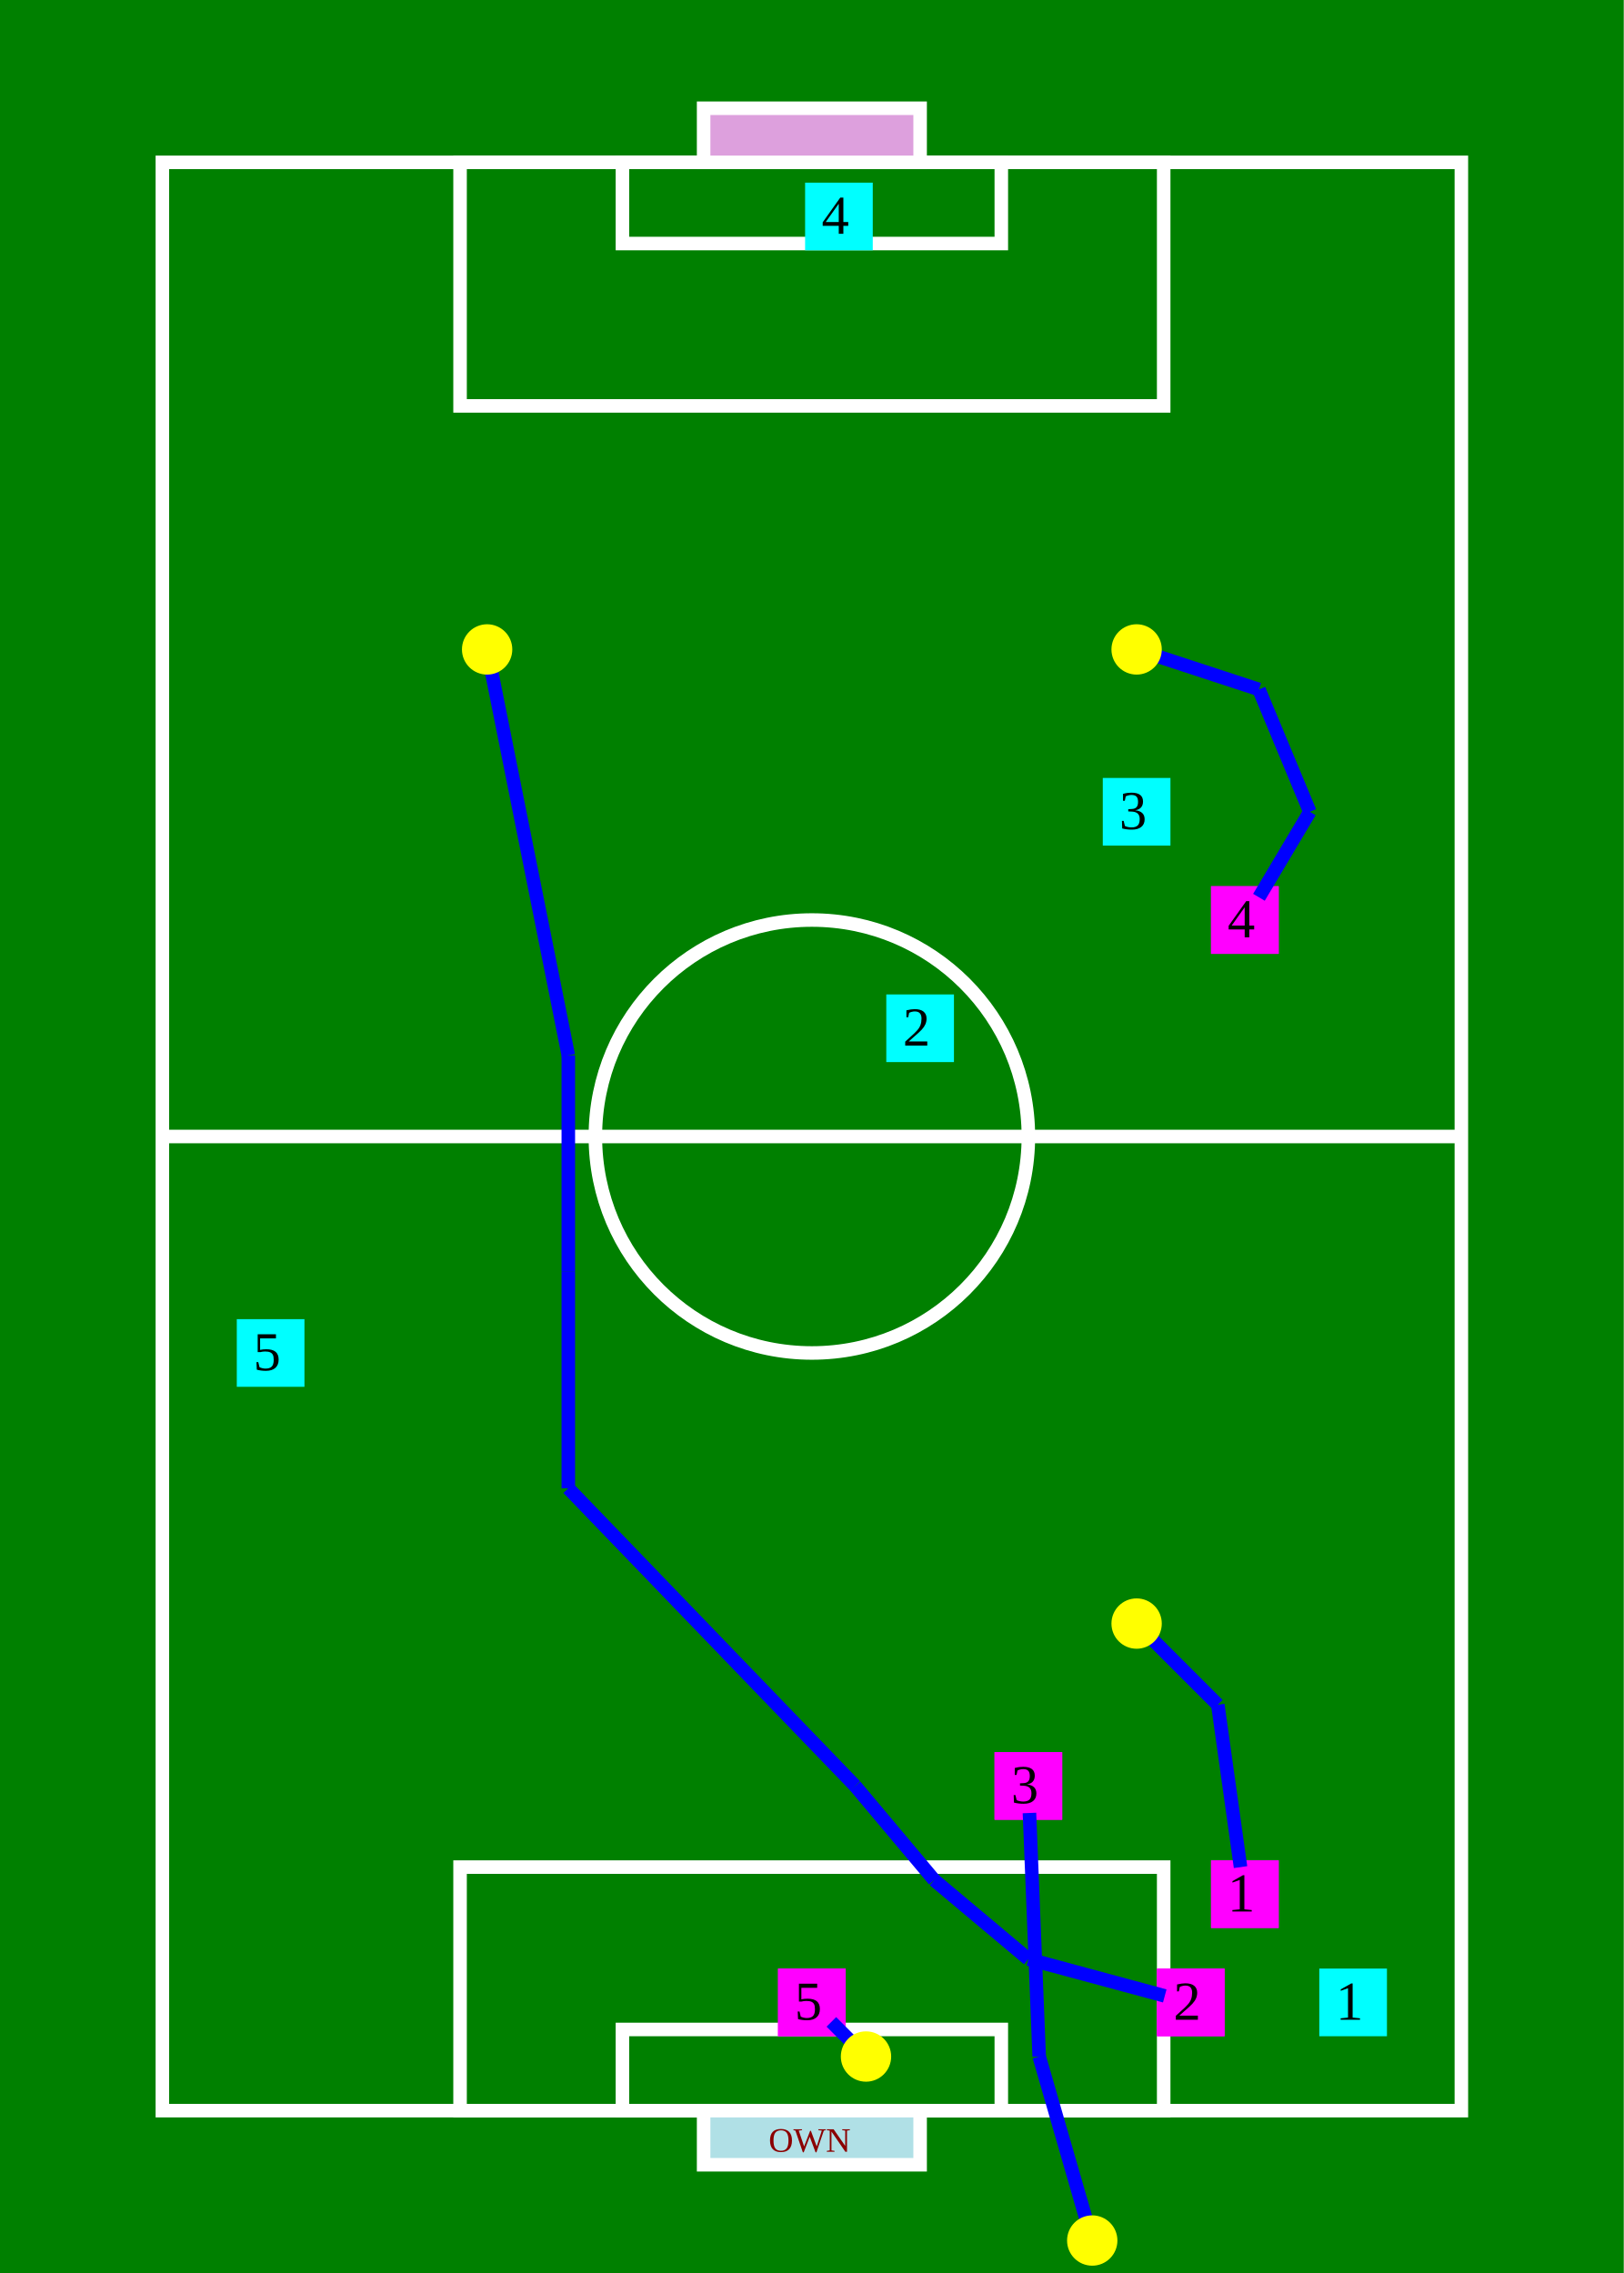
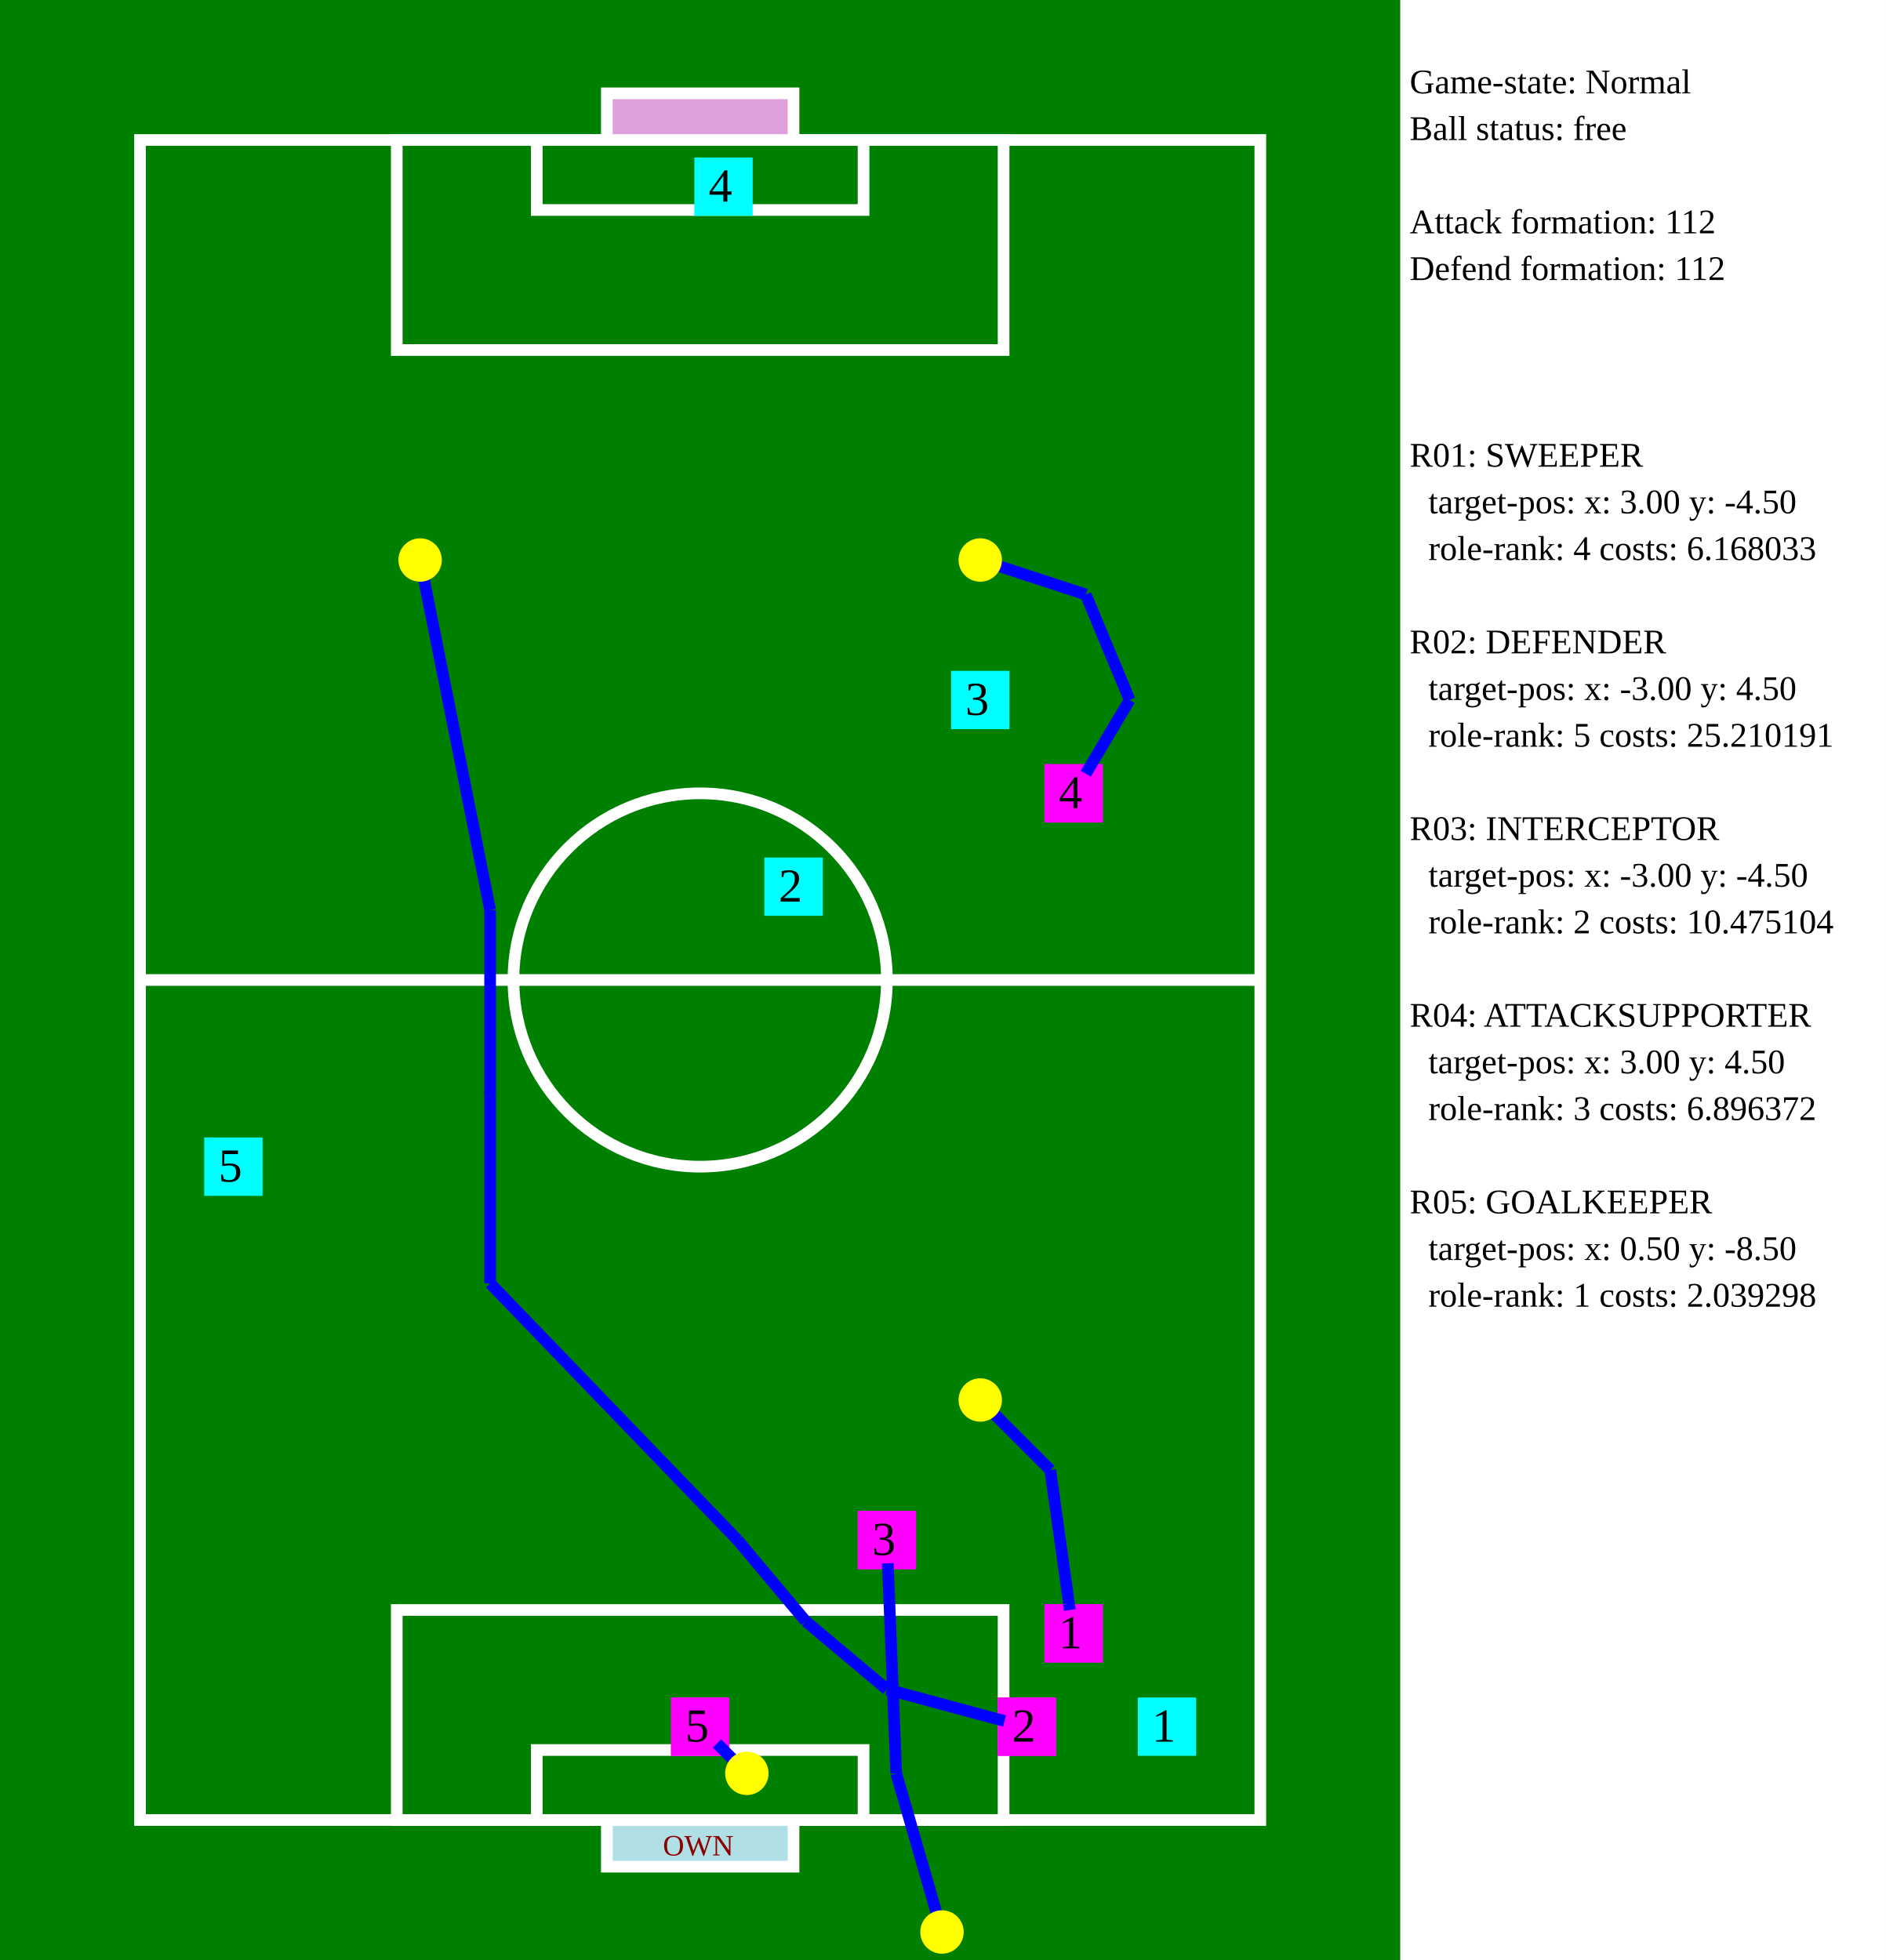
- <svg xmlns="http://www.w3.org/2000/svg" width="15.00cm" height="21.00cm" version="1.1">
+ <svg xmlns="http://www.w3.org/2000/svg" width="20.20cm" height="21.00cm" version="1.1">
  <rect x="0cm" y="0cm" width="15.00cm" height="21.00cm" fill="green" stroke-width="0.02cm" />
+   <rect x="15.00cm" y="0cm" width="5.20cm" height="21.00cm" fill="white" stroke-width="0.02cm" />
+   <text x="15.10cm" y="1.00cm" font-size="14" font-weight-absolute="bold" fill="black">Game-state: Normal</text>
+   <text x="15.10cm" y="1.50cm" font-size="14" font-weight-absolute="bold" fill="black">Ball status: free</text>
+   <text x="15.10cm" y="2.50cm" font-size="14" font-weight-absolute="bold" fill="black">Attack formation: 112</text>
+   <text x="15.10cm" y="3.00cm" font-size="14" font-weight-absolute="bold" fill="black">Defend formation: 112</text>
+   <text x="15.10cm" y="5.00cm" font-size="14" font-weight-absolute="bold" fill="black">R01: SWEEPER</text>
+   <text x="15.30cm" y="5.50cm" font-size="14" font-weight-absolute="bold" fill="black">target-pos: x: 3.00 y: -4.50</text>
+   <text x="15.30cm" y="6.00cm" font-size="14" font-weight-absolute="bold" fill="black">role-rank: 4 costs: 6.168033</text>
+   <text x="15.10cm" y="7.00cm" font-size="14" font-weight-absolute="bold" fill="black">R02: DEFENDER</text>
+   <text x="15.30cm" y="7.50cm" font-size="14" font-weight-absolute="bold" fill="black">target-pos: x: -3.00 y: 4.50</text>
+   <text x="15.30cm" y="8.00cm" font-size="14" font-weight-absolute="bold" fill="black">role-rank: 5 costs: 25.210191</text>
+   <text x="15.10cm" y="9.00cm" font-size="14" font-weight-absolute="bold" fill="black">R03: INTERCEPTOR</text>
+   <text x="15.30cm" y="9.50cm" font-size="14" font-weight-absolute="bold" fill="black">target-pos: x: -3.00 y: -4.50</text>
+   <text x="15.30cm" y="10.00cm" font-size="14" font-weight-absolute="bold" fill="black">role-rank: 2 costs: 10.475104</text>
+   <text x="15.10cm" y="11.00cm" font-size="14" font-weight-absolute="bold" fill="black">R04: ATTACKSUPPORTER</text>
+   <text x="15.30cm" y="11.50cm" font-size="14" font-weight-absolute="bold" fill="black">target-pos: x: 3.00 y: 4.50</text>
+   <text x="15.30cm" y="12.00cm" font-size="14" font-weight-absolute="bold" fill="black">role-rank: 3 costs: 6.896372</text>
+   <text x="15.10cm" y="13.00cm" font-size="14" font-weight-absolute="bold" fill="black">R05: GOALKEEPER</text>
+   <text x="15.30cm" y="13.50cm" font-size="14" font-weight-absolute="bold" fill="black">target-pos: x: 0.50 y: -8.50</text>
+   <text x="15.30cm" y="14.00cm" font-size="14" font-weight-absolute="bold" fill="black">role-rank: 1 costs: 2.039298</text>
  <rect x="1.50cm" y="1.50cm" width="12.00cm" height="18.00cm" fill="none" stroke="white" stroke-width="0.125cm" />
  <line x1="1.50cm" y1="10.50cm" x2="13.50cm" y2="10.50cm" stroke-width="0.125cm" stroke="white" />
  <circle cx="7.50cm" cy="10.50cm" r="2.00cm" fill="none" stroke="white" stroke-width="0.125cm" />
  <rect x="4.25cm" y="1.50cm" width="6.50cm" height="2.25cm" fill="green" stroke="white" stroke-width="0.125cm" />
  <rect x="4.25cm" y="17.25cm" width="6.50cm" height="2.25cm" fill="green" stroke="white" stroke-width="0.125cm" />
  <rect x="5.75cm" y="1.50cm" width="3.50cm" height="0.75cm" fill="green" stroke="white" stroke-width="0.125cm" />
  <rect x="5.75cm" y="18.75cm" width="3.50cm" height="0.75cm" fill="green" stroke="white" stroke-width="0.125cm" />
  <rect x="6.50cm" y="1.00cm" width="2.00cm" height="0.50cm" fill="plum" stroke="white" stroke-width="0.125cm" />
  <rect x="6.50cm" y="19.50cm" width="2.00cm" height="0.50cm" fill="powderblue" stroke="white" stroke-width="0.125cm" />
  <text x="7.10cm" y="19.88cm" fill="darkred">OWN</text>
  <rect x="12.25cm" y="18.25cm" width="0.50cm" height="0.50cm" fill="cyan" stroke="cyan" stroke-width="0.125cm" />
  <text x="12.34cm" y="18.66cm" font-size="large" font-weight-absolute="bold" fill="black">1</text>
  <rect x="8.25cm" y="9.25cm" width="0.50cm" height="0.50cm" fill="cyan" stroke="cyan" stroke-width="0.125cm" />
  <text x="8.34cm" y="9.66cm" font-size="large" font-weight-absolute="bold" fill="black">2</text>
  <rect x="10.25cm" y="7.25cm" width="0.50cm" height="0.50cm" fill="cyan" stroke="cyan" stroke-width="0.125cm" />
  <text x="10.34cm" y="7.66cm" font-size="large" font-weight-absolute="bold" fill="black">3</text>
  <rect x="7.50cm" y="1.75cm" width="0.50cm" height="0.50cm" fill="cyan" stroke="cyan" stroke-width="0.125cm" />
  <text x="7.59cm" y="2.16cm" font-size="large" font-weight-absolute="bold" fill="black">4</text>
  <rect x="2.25cm" y="12.25cm" width="0.50cm" height="0.50cm" fill="cyan" stroke="cyan" stroke-width="0.125cm" />
  <text x="2.34cm" y="12.66cm" font-size="large" font-weight-absolute="bold" fill="black">5</text>
  <rect x="11.25cm" y="17.25cm" width="0.50cm" height="0.50cm" fill="magenta" stroke="magenta" stroke-width="0.125cm" />
  <rect x="10.75cm" y="18.25cm" width="0.50cm" height="0.50cm" fill="magenta" stroke="magenta" stroke-width="0.125cm" />
  <rect x="9.25cm" y="16.25cm" width="0.50cm" height="0.50cm" fill="magenta" stroke="magenta" stroke-width="0.125cm" />
  <rect x="11.25cm" y="8.25cm" width="0.50cm" height="0.50cm" fill="magenta" stroke="magenta" stroke-width="0.125cm" />
  <rect x="7.25cm" y="18.25cm" width="0.50cm" height="0.50cm" fill="magenta" stroke="magenta" stroke-width="0.125cm" />
  <rect x="11.25cm" y="17.25cm" width="0.50cm" height="0.50cm" fill="magenta" stroke="magenta" stroke-width="0.125cm" />
  <line x1="11.46cm" y1="17.25cm" x2="11.25cm" y2="15.75cm" stroke-width="0.125cm" stroke="blue" />
  <line x1="11.25cm" y1="15.75cm" x2="10.50cm" y2="15.00cm" stroke-width="0.125cm" stroke="blue" />
  <circle cx="10.50cm" cy="15.00cm" r="0.17cm" fill="yellow" stroke="yellow" stroke-width="0.125cm" />
  <rect x="10.75cm" y="18.25cm" width="0.50cm" height="0.50cm" fill="magenta" stroke="magenta" stroke-width="0.125cm" />
  <line x1="10.76cm" y1="18.44cm" x2="9.50cm" y2="18.10cm" stroke-width="0.125cm" stroke="blue" />
  <line x1="9.50cm" y1="18.10cm" x2="8.63cm" y2="17.37cm" stroke-width="0.125cm" stroke="blue" />
  <line x1="8.63cm" y1="17.37cm" x2="7.90cm" y2="16.50cm" stroke-width="0.125cm" stroke="blue" />
  <line x1="7.90cm" y1="16.50cm" x2="5.25cm" y2="13.75cm" stroke-width="0.125cm" stroke="blue" />
  <line x1="5.25cm" y1="13.75cm" x2="5.25cm" y2="11.75cm" stroke-width="0.125cm" stroke="blue" />
  <line x1="5.25cm" y1="11.75cm" x2="5.25cm" y2="9.75cm" stroke-width="0.125cm" stroke="blue" />
  <line x1="5.25cm" y1="9.75cm" x2="4.50cm" y2="6.00cm" stroke-width="0.125cm" stroke="blue" />
  <circle cx="4.50cm" cy="6.00cm" r="0.17cm" fill="yellow" stroke="yellow" stroke-width="0.125cm" />
  <rect x="9.25cm" y="16.25cm" width="0.50cm" height="0.50cm" fill="magenta" stroke="magenta" stroke-width="0.125cm" />
  <line x1="9.51cm" y1="16.75cm" x2="9.60cm" y2="19.00cm" stroke-width="0.125cm" stroke="blue" />
  <line x1="9.60cm" y1="19.00cm" x2="10.09cm" y2="20.70cm" stroke-width="0.125cm" stroke="blue" />
  <circle cx="10.09cm" cy="20.70cm" r="0.17cm" fill="yellow" stroke="yellow" stroke-width="0.125cm" />
  <rect x="11.25cm" y="8.25cm" width="0.50cm" height="0.50cm" fill="magenta" stroke="magenta" stroke-width="0.125cm" />
  <line x1="11.63cm" y1="8.29cm" x2="12.10cm" y2="7.50cm" stroke-width="0.125cm" stroke="blue" />
  <line x1="12.10cm" y1="7.50cm" x2="11.63cm" y2="6.37cm" stroke-width="0.125cm" stroke="blue" />
  <line x1="11.63cm" y1="6.37cm" x2="10.50cm" y2="6.00cm" stroke-width="0.125cm" stroke="blue" />
  <circle cx="10.50cm" cy="6.00cm" r="0.17cm" fill="yellow" stroke="yellow" stroke-width="0.125cm" />
  <rect x="7.25cm" y="18.25cm" width="0.50cm" height="0.50cm" fill="magenta" stroke="magenta" stroke-width="0.125cm" />
  <line x1="7.68cm" y1="18.68cm" x2="8.00cm" y2="19.00cm" stroke-width="0.125cm" stroke="blue" />
  <circle cx="8.00cm" cy="19.00cm" r="0.17cm" fill="yellow" stroke="yellow" stroke-width="0.125cm" />
  <text x="11.34cm" y="17.66cm" font-size="large" font-weight-absolute="bold" fill="black">1</text>
  <text x="10.84cm" y="18.66cm" font-size="large" font-weight-absolute="bold" fill="black">2</text>
  <text x="9.34cm" y="16.66cm" font-size="large" font-weight-absolute="bold" fill="black">3</text>
  <text x="11.34cm" y="8.66cm" font-size="large" font-weight-absolute="bold" fill="black">4</text>
  <text x="7.34cm" y="18.66cm" font-size="large" font-weight-absolute="bold" fill="black">5</text>
  <circle cx="12.50cm" cy="38.00cm" r="0.11cm" fill="orange" stroke="orange" stroke-width="0.125cm" />
</svg>
